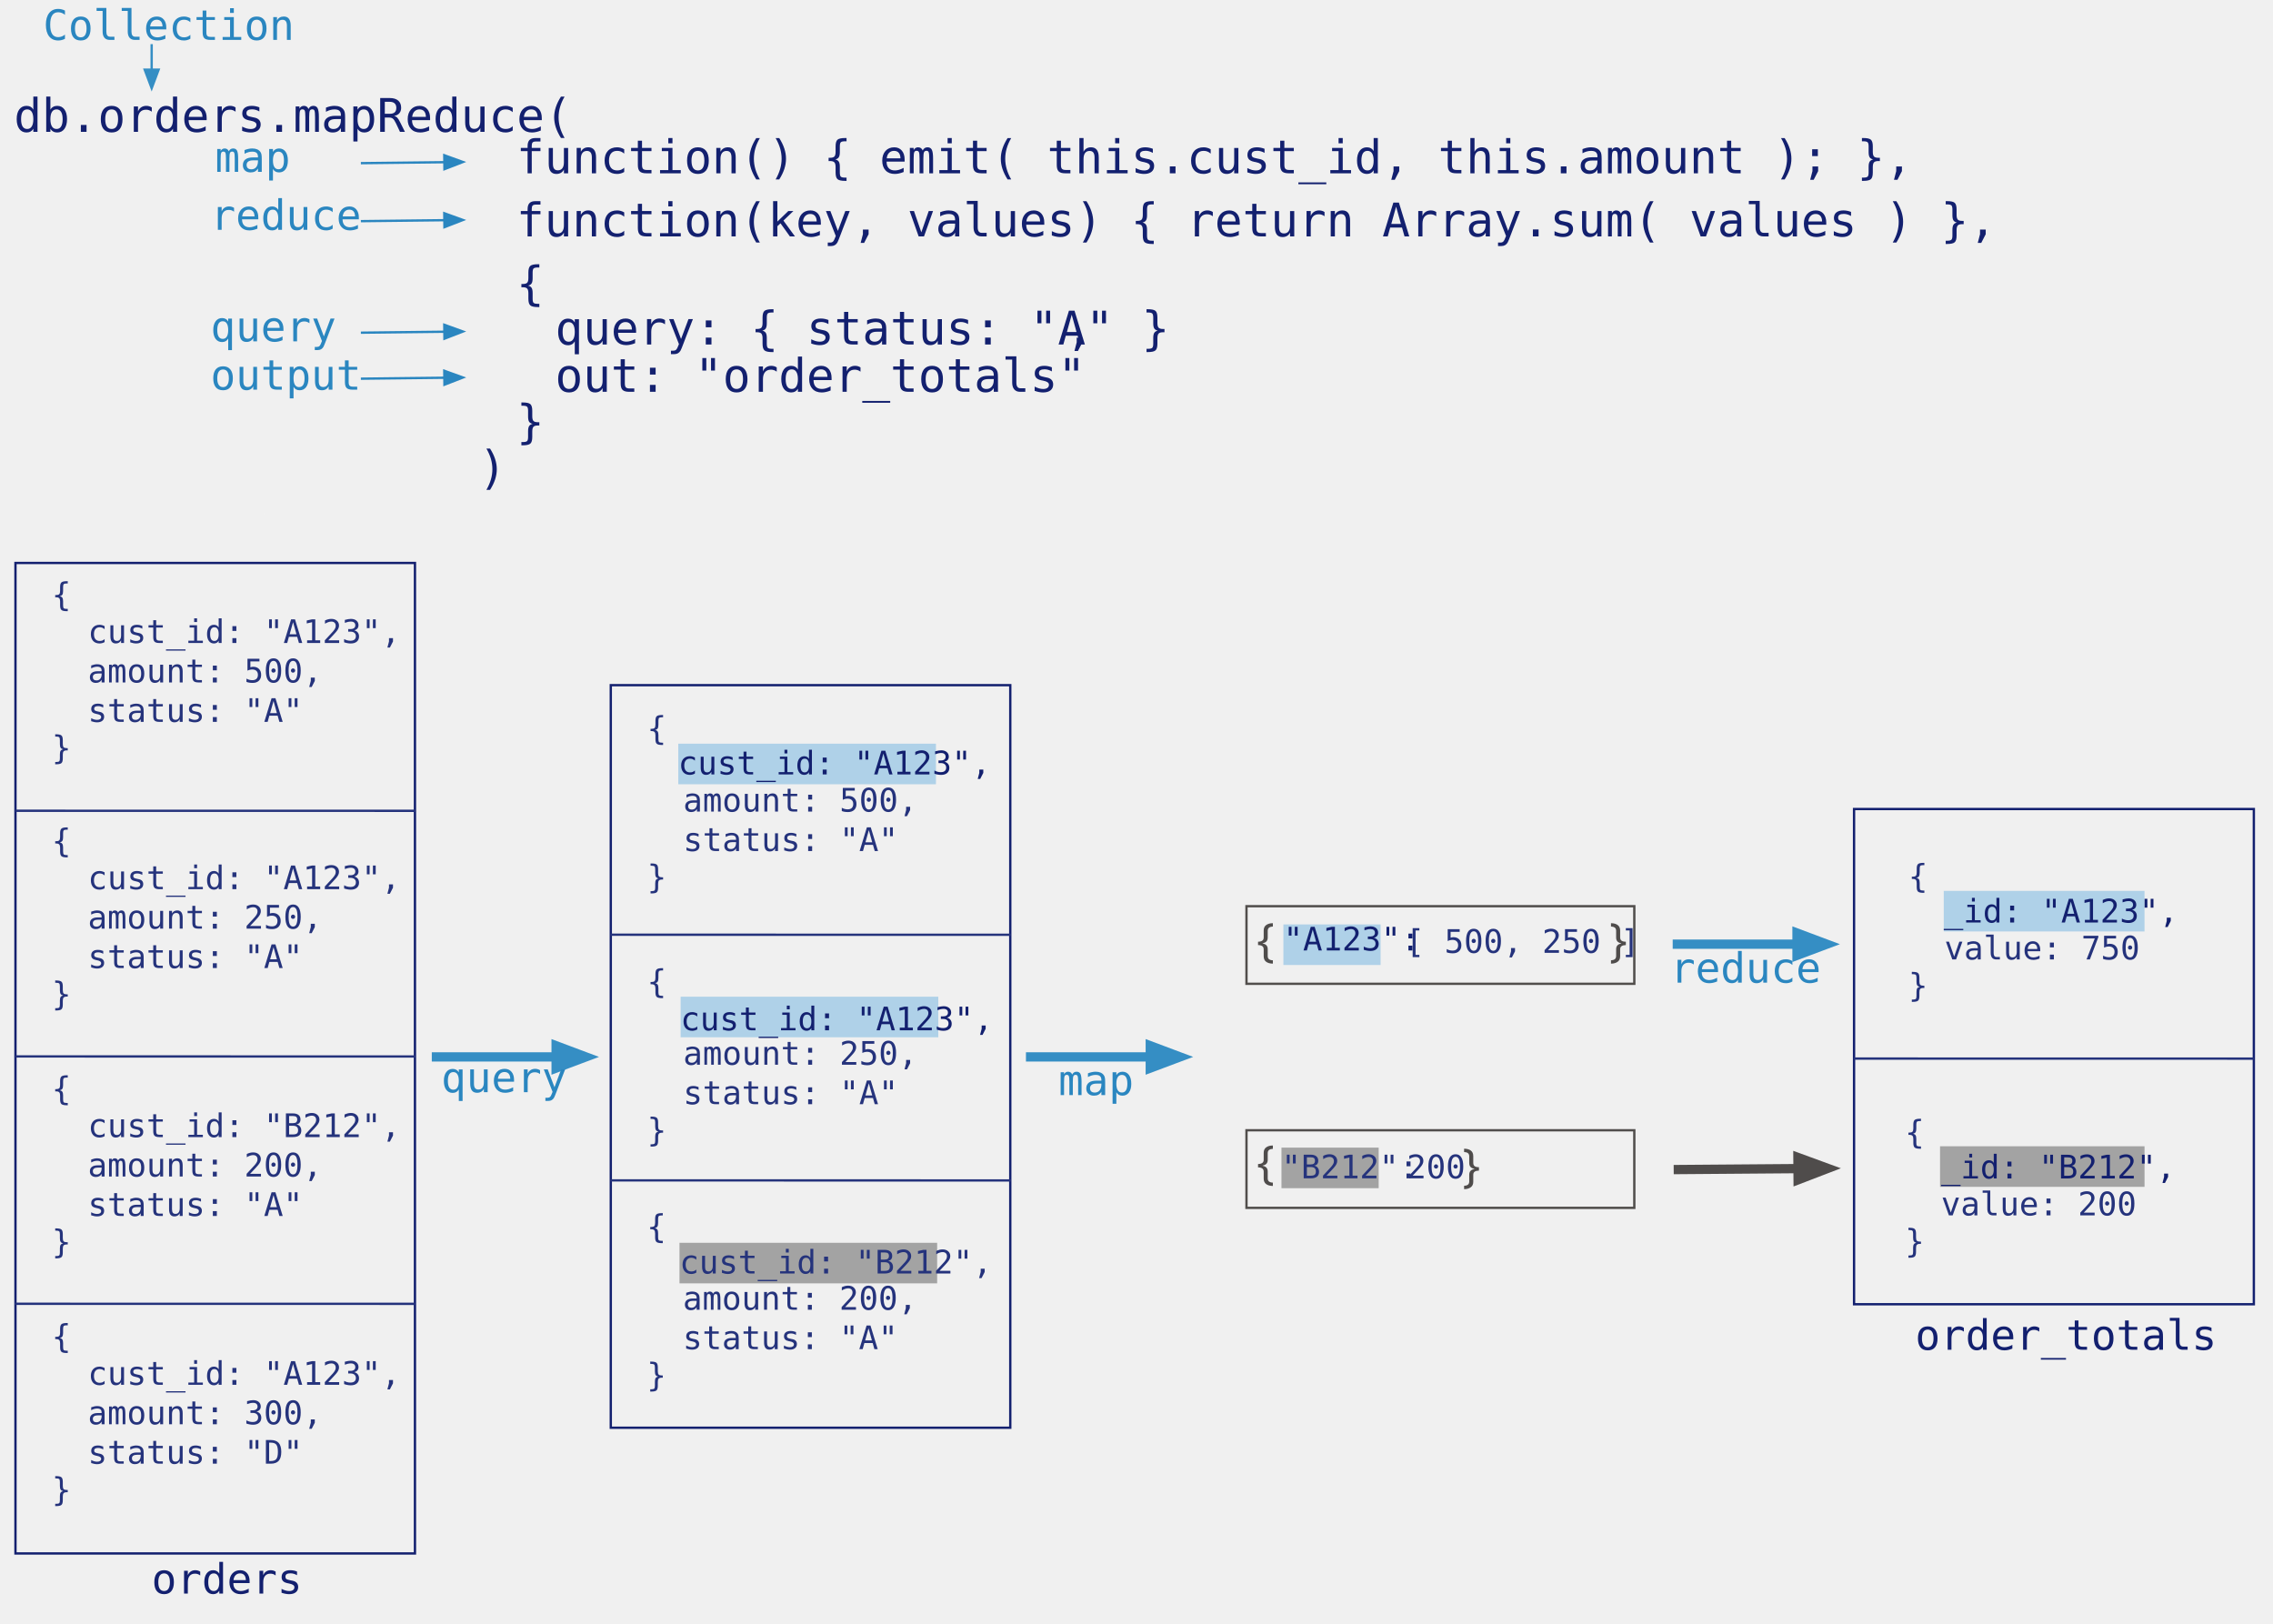
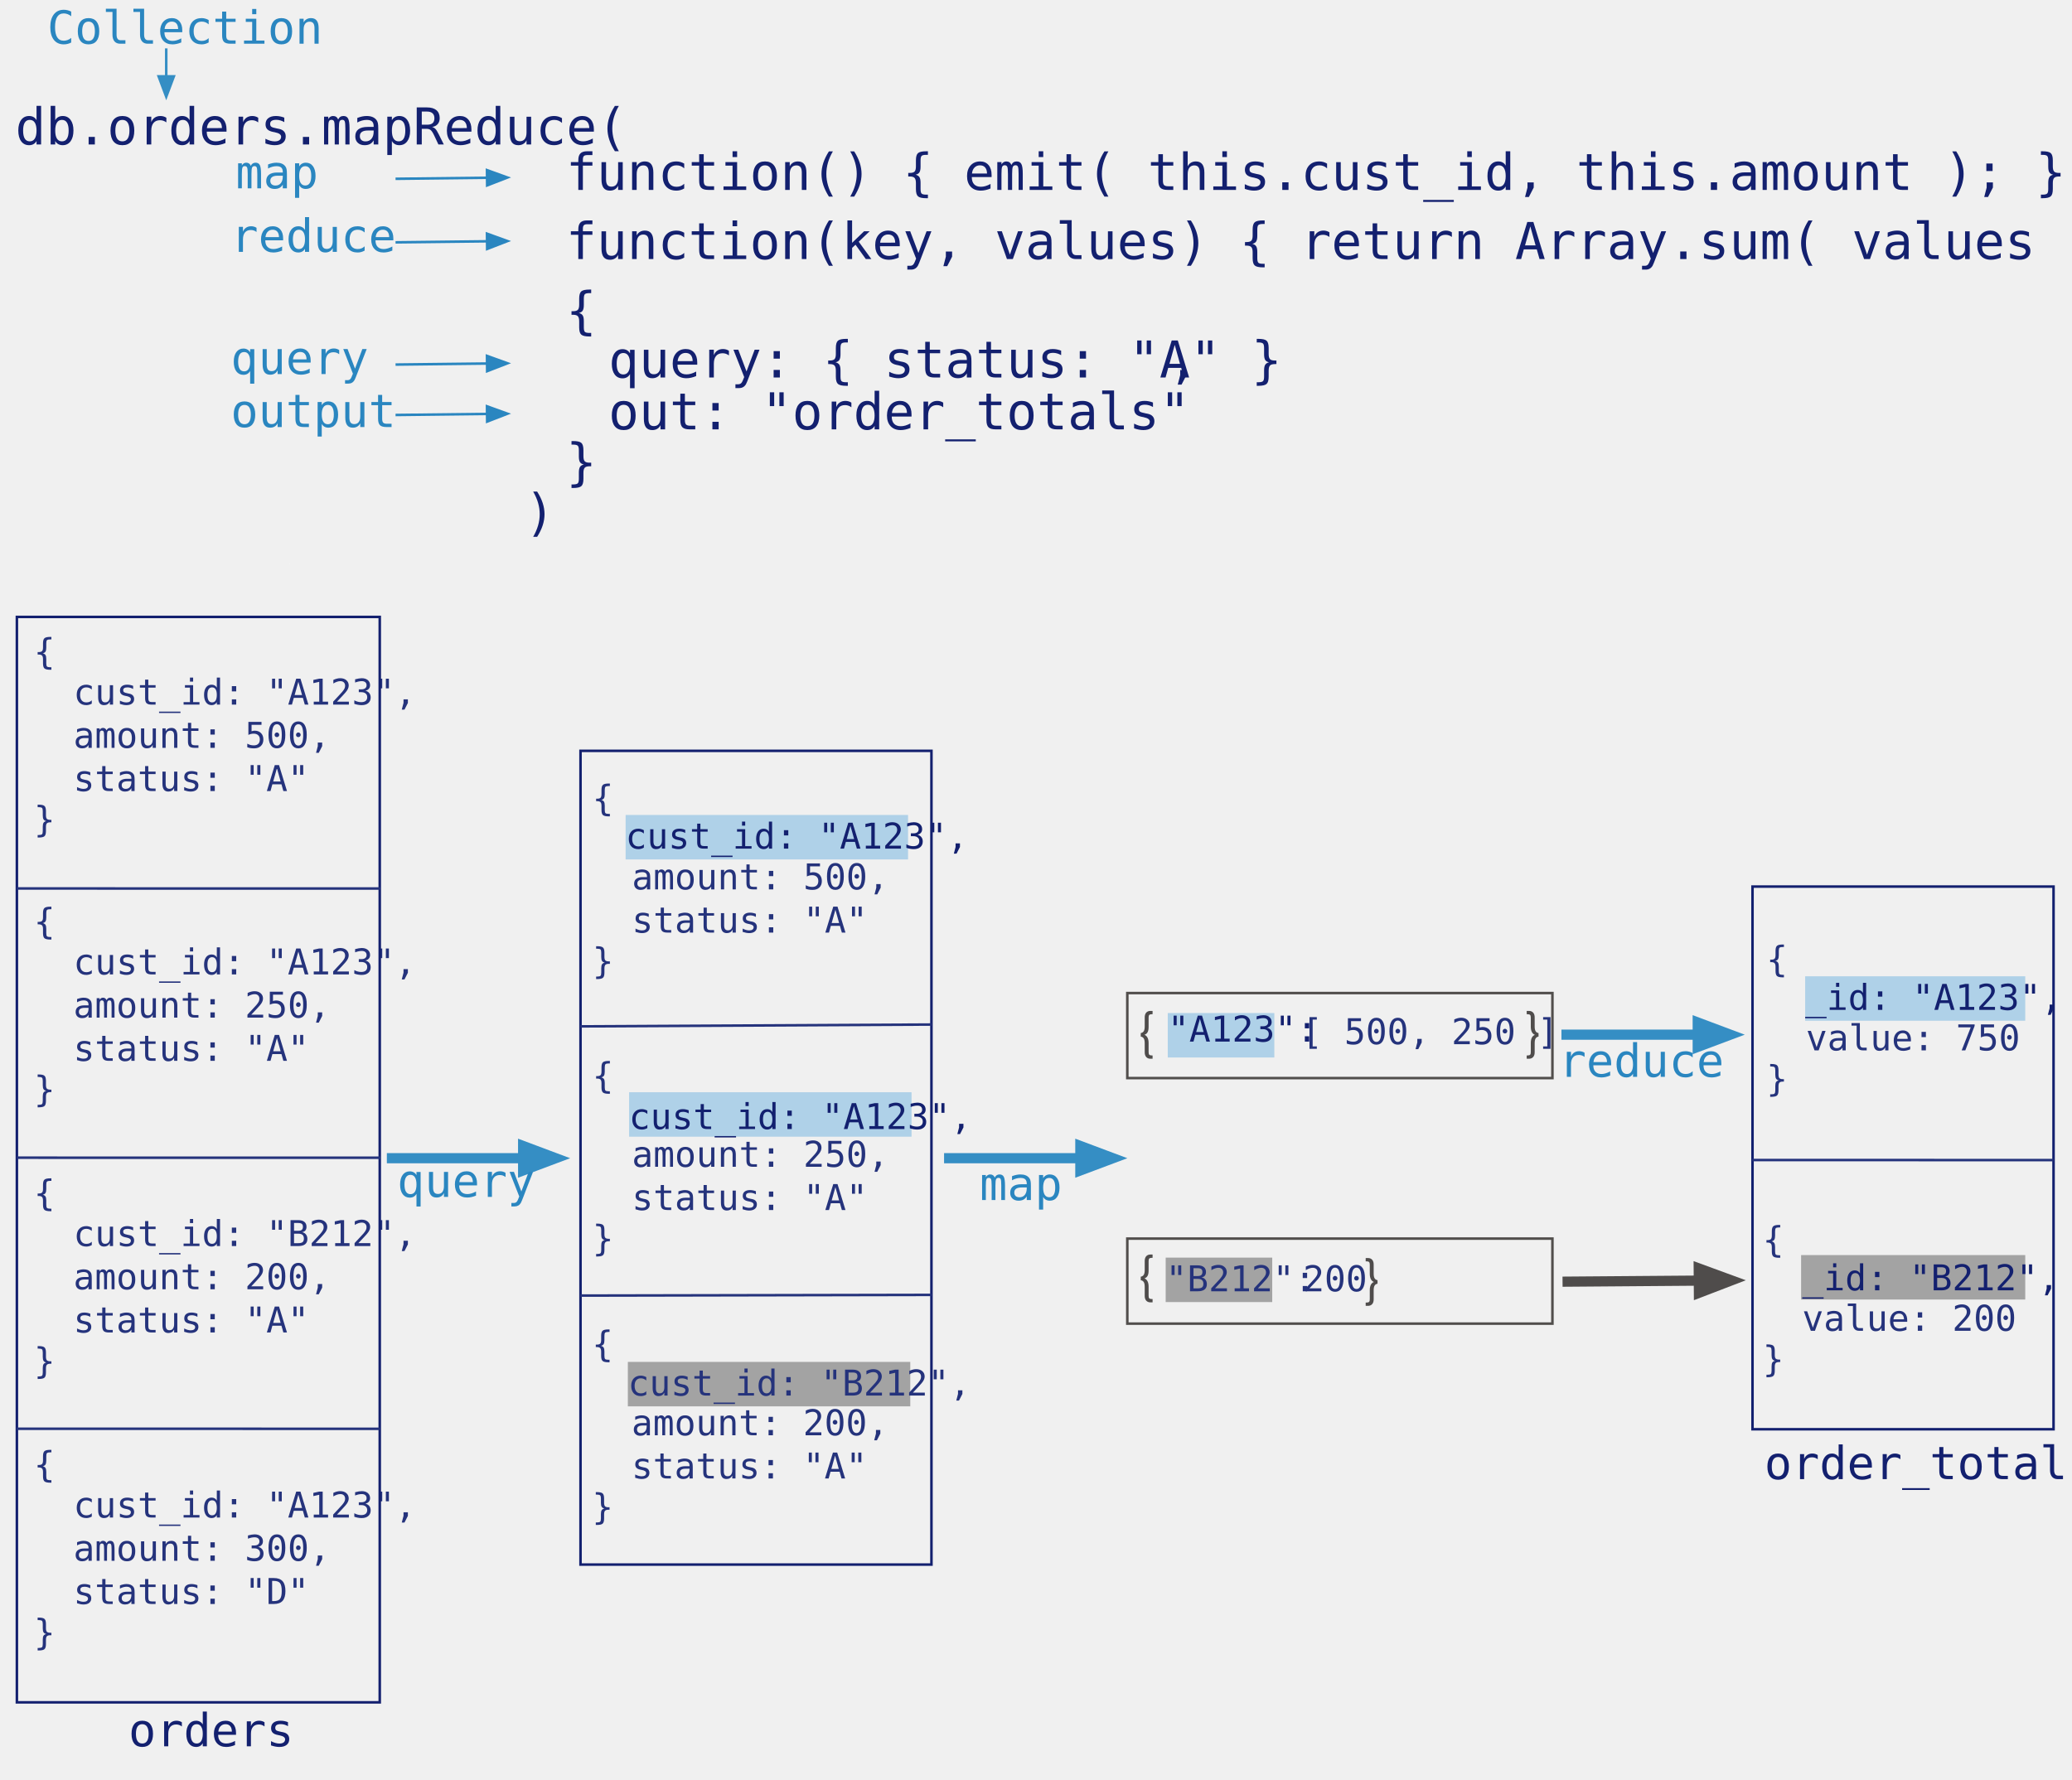
- <svg xmlns="http://www.w3.org/2000/svg" version="1.1" x="0px" y="0px" width="980" height="700" viewBox="0, 0, 980, 700">
-   <g id="Layer 1">
-     <g>
-       <text transform="matrix(1, 0, 0, 1, 118.063, 54.139)">
-         <tspan x="-112.068" y="2.699" font-family="Inconsolata" font-size="20" fill="#13206F"> db.orders.mapReduce( </tspan>
+ <svg xmlns="http://www.w3.org/2000/svg" version="1.1" x="0" y="0" width="815" height="700" viewBox="0, 0, 815, 700">
+   <g id="Layer_1">
+     <g>
+       <text transform="matrix(1, 0, 0, 1, 111.495, 50.838)">
+         <tspan x="-105.5" y="6" font-family="Inconsolata" font-size="20" fill="#13206F"> db.orders.mapReduce( </tspan>
      </text>
      <path d="M113.908,221.544 L113.975,221.544 L113.975,221.943 L113.908,221.943 z" fill="#FFFFFF" />
-       <text transform="matrix(1, 0, 0, 1, 505.36, 139.552)">
-         <tspan x="-282.717" y="-64.84" font-family="Inconsolata" font-size="20" fill="#13206F">function() { emit( this.cust_id, this.amount ); },</tspan>
-         <tspan x="-282.717" y="-37.64" font-family="Inconsolata" font-size="20" fill="#13206F">function(key, values) { return Array.sum( values ) },</tspan>
-         <tspan x="-282.717" y="-10.44" font-family="Inconsolata" font-size="20" fill="#13206F">{ </tspan>
-         <tspan x="-282.717" y="8.96" font-family="GillSans" font-size="20" fill="#13206F">   </tspan>
-         <tspan x="-266.047" y="8.96" font-family="Inconsolata" font-size="20" fill="#13206F">query: { status: "A" }</tspan>
-         <tspan x="-46.047" y="8.96" font-family="Inconsolata" font-size="20" fill="#13206F">,</tspan>
-         <tspan x="-282.717" y="29.36" font-family="GillSans" font-size="20" fill="#13206F">  </tspan>
-         <tspan x="-271.603" y="29.36" font-family="GillSans" font-size="20" fill="#13206F"> </tspan>
-         <tspan x="-266.047" y="29.36" font-family="Inconsolata" font-size="20" fill="#13206F">out: "order_totals"</tspan>
-         <tspan x="-76.047" y="29.36" font-family="Inconsolata" font-size="20" fill="#13206F">  </tspan>
-         <tspan x="-282.717" y="49.16" font-family="Inconsolata" font-size="20" fill="#13206F">}</tspan>
-       </text>
-       <text transform="matrix(1, 0, 0, 1, 215.285, 205.853)">
-         <tspan x="-8.977" y="2.699" font-family="Inconsolata" font-size="20" fill="#13206F">) </tspan>
-       </text>
-     </g>
-     <g>
-       <g>
-         <path d="M6.667,242.697 L178.907,242.697 L178.907,669.697 L6.667,669.697 z" fill-opacity="0" stroke="#13206F" stroke-width="1" />
-         <text transform="matrix(1, 0, 0, 1, 88.792, 289.697)">
-           <tspan x="-66.5" y="-28.5" font-family="Inconsolata" font-size="14" fill="#25337C">{ </tspan>
-           <tspan x="-66.5" y="-12.5" font-family="GillSansMT" font-size="14" fill="#25337C">    </tspan>
-           <tspan x="-50.941" y="-12.5" font-family="Inconsolata" font-size="14" fill="#25337C">cust_id: "A123",</tspan>
-           <tspan x="-66.5" y="4.5" font-family="GillSansMT" font-size="14" fill="#25337C">    </tspan>
-           <tspan x="-50.941" y="4.5" font-family="Inconsolata" font-size="14" fill="#25337C">amount: 500,</tspan>
-           <tspan x="-66.5" y="21.5" font-family="GillSansMT" font-size="14" fill="#25337C">    </tspan>
-           <tspan x="-50.941" y="21.5" font-family="Inconsolata" font-size="14" fill="#25337C">status: "A"</tspan>
-           <tspan x="-66.5" y="37.5" font-family="Inconsolata" font-size="14" fill="#25337C">}</tspan>
-         </text>
-         <path d="M6.667,349.521 L179.167,349.544" fill-opacity="0" stroke="#25337C" stroke-width="1" />
-         <text transform="matrix(1, 0, 0, 1, 88.792, 395.833)">
-           <tspan x="-66.5" y="-28.5" font-family="Inconsolata" font-size="14" fill="#25337C">{ </tspan>
-           <tspan x="-66.5" y="-12.5" font-family="GillSansMT" font-size="14" fill="#25337C">    </tspan>
-           <tspan x="-50.941" y="-12.5" font-family="Inconsolata" font-size="14" fill="#25337C">cust_id: "A123",</tspan>
-           <tspan x="-66.5" y="4.5" font-family="GillSansMT" font-size="14" fill="#25337C">    </tspan>
-           <tspan x="-50.941" y="4.5" font-family="Inconsolata" font-size="14" fill="#25337C">amount: 250,</tspan>
-           <tspan x="-66.5" y="21.5" font-family="GillSansMT" font-size="14" fill="#25337C">    </tspan>
-           <tspan x="-50.941" y="21.5" font-family="Inconsolata" font-size="14" fill="#25337C">status: "A"</tspan>
-           <tspan x="-66.5" y="37.5" font-family="Inconsolata" font-size="14" fill="#25337C">}</tspan>
-         </text>
-         <path d="M6.667,455.431 L179.167,455.454" fill-opacity="0" stroke="#25337C" stroke-width="1" />
-         <text transform="matrix(1, 0, 0, 1, 88.792, 502.697)">
-           <tspan x="-66.5" y="-28.5" font-family="Inconsolata" font-size="14" fill="#25337C">{ </tspan>
-           <tspan x="-66.5" y="-12.5" font-family="GillSansMT" font-size="14" fill="#25337C">    </tspan>
-           <tspan x="-50.941" y="-12.5" font-family="Inconsolata" font-size="14" fill="#25337C">cust_id: "B212",</tspan>
-           <tspan x="-66.5" y="4.5" font-family="GillSansMT" font-size="14" fill="#25337C">    </tspan>
-           <tspan x="-50.941" y="4.5" font-family="Inconsolata" font-size="14" fill="#25337C">amount: 200,</tspan>
-           <tspan x="-66.5" y="21.5" font-family="GillSansMT" font-size="14" fill="#25337C">    </tspan>
-           <tspan x="-50.941" y="21.5" font-family="Inconsolata" font-size="14" fill="#25337C">status: "A"</tspan>
-           <tspan x="-66.5" y="37.5" font-family="Inconsolata" font-size="14" fill="#25337C">}</tspan>
-         </text>
-         <path d="M6.495,562.064 L178.995,562.087" fill-opacity="0" stroke="#25337C" stroke-width="1" />
-         <text transform="matrix(1, 0, 0, 1, 88.792, 609.501)">
-           <tspan x="-66.5" y="-28.5" font-family="Inconsolata" font-size="14" fill="#25337C">{ </tspan>
-           <tspan x="-66.5" y="-12.5" font-family="GillSansMT" font-size="14" fill="#25337C">    </tspan>
-           <tspan x="-50.941" y="-12.5" font-family="Inconsolata" font-size="14" fill="#25337C">cust_id: "A123",</tspan>
-           <tspan x="-66.5" y="4.5" font-family="GillSansMT" font-size="14" fill="#25337C">    </tspan>
-           <tspan x="-50.941" y="4.5" font-family="Inconsolata" font-size="14" fill="#25337C">amount: 300,</tspan>
-           <tspan x="-66.5" y="21.5" font-family="GillSansMT" font-size="14" fill="#25337C">    </tspan>
-           <tspan x="-50.941" y="21.5" font-family="Inconsolata" font-size="14" fill="#25337C">status: "D"</tspan>
-           <tspan x="-66.5" y="37.5" font-family="Inconsolata" font-size="14" fill="#25337C">}</tspan>
-         </text>
-       </g>
-       <text transform="matrix(1, 0, 0, 1, 92.331, 681.5)">
-         <tspan x="-27" y="5.5" font-family="Inconsolata" font-size="18" fill="#13206F">orders</tspan>
+       <g>
+         <text transform="matrix(1, 0, 0, 1, 473.143, 68.712)">
+           <tspan x="-250.5" y="6" font-family="Inconsolata" font-size="20" fill="#13206F">function() { emit( this.cust_id, this.amount ); },</tspan>
+         </text>
+         <text transform="matrix(1, 0, 0, 1, 488.143, 95.912)">
+           <tspan x="-265.5" y="6" font-family="Inconsolata" font-size="20" fill="#13206F">function(key, values) { return Array.sum( values ) },</tspan>
+         </text>
+         <text transform="matrix(1, 0, 0, 1, 228.143, 123.112)">
+           <tspan x="-5.5" y="6" font-family="Inconsolata" font-size="20" fill="#13206F">{ </tspan>
+         </text>
+         <text transform="matrix(1, 0, 0, 1, 349.813, 142.512)">
+           <tspan x="-110.5" y="6" font-family="Inconsolata" font-size="20" fill="#13206F">query: { status: "A" }</tspan>
+         </text>
+         <text transform="matrix(1, 0, 0, 1, 464.813, 142.512)">
+           <tspan x="-5.5" y="6" font-family="Inconsolata" font-size="20" fill="#13206F">,</tspan>
+         </text>
+         <text transform="matrix(1, 0, 0, 1, 334.813, 162.912)">
+           <tspan x="-95.5" y="6" font-family="Inconsolata" font-size="20" fill="#13206F">out: "order_totals"</tspan>
+         </text>
+         <text transform="matrix(1, 0, 0, 1, 228.143, 182.712)">
+           <tspan x="-5.5" y="6" font-family="Inconsolata" font-size="20" fill="#13206F">}</tspan>
+         </text>
+       </g>
+       <text transform="matrix(1, 0, 0, 1, 211.808, 202.552)">
+         <tspan x="-5.5" y="6" font-family="Inconsolata" font-size="20" fill="#13206F">) </tspan>
+       </text>
+     </g>
+     <g>
+       <g>
+         <text transform="matrix(1, 0, 0, 1, 17.292, 256.697)">
+           <tspan x="-4" y="4.5" font-family="Inconsolata" font-size="14" fill="#25337C">{ </tspan>
+         </text>
+         <text transform="matrix(1, 0, 0, 1, 85.351, 272.697)">
+           <tspan x="-56.5" y="4.5" font-family="Inconsolata" font-size="14" fill="#25337C">cust_id: "A123",</tspan>
+         </text>
+         <text transform="matrix(1, 0, 0, 1, 71.351, 289.697)">
+           <tspan x="-42.5" y="4.5" font-family="Inconsolata" font-size="14" fill="#25337C">amount: 500,</tspan>
+         </text>
+         <text transform="matrix(1, 0, 0, 1, 67.851, 306.697)">
+           <tspan x="-39" y="4.5" font-family="Inconsolata" font-size="14" fill="#25337C">status: "A"</tspan>
+         </text>
+         <text transform="matrix(1, 0, 0, 1, 17.292, 322.697)">
+           <tspan x="-4" y="4.5" font-family="Inconsolata" font-size="14" fill="#25337C">}</tspan>
+         </text>
+       </g>
+       <g>
+         <text transform="matrix(1, 0, 0, 1, 17.292, 362.833)">
+           <tspan x="-4" y="4.5" font-family="Inconsolata" font-size="14" fill="#25337C">{ </tspan>
+         </text>
+         <text transform="matrix(1, 0, 0, 1, 85.351, 378.833)">
+           <tspan x="-56.5" y="4.5" font-family="Inconsolata" font-size="14" fill="#25337C">cust_id: "A123",</tspan>
+         </text>
+         <text transform="matrix(1, 0, 0, 1, 71.351, 395.833)">
+           <tspan x="-42.5" y="4.5" font-family="Inconsolata" font-size="14" fill="#25337C">amount: 250,</tspan>
+         </text>
+         <text transform="matrix(1, 0, 0, 1, 67.851, 412.833)">
+           <tspan x="-39" y="4.5" font-family="Inconsolata" font-size="14" fill="#25337C">status: "A"</tspan>
+         </text>
+         <text transform="matrix(1, 0, 0, 1, 17.292, 428.833)">
+           <tspan x="-4" y="4.5" font-family="Inconsolata" font-size="14" fill="#25337C">}</tspan>
+         </text>
+       </g>
+       <g>
+         <text transform="matrix(1, 0, 0, 1, 17.292, 469.697)">
+           <tspan x="-4" y="4.5" font-family="Inconsolata" font-size="14" fill="#25337C">{ </tspan>
+         </text>
+         <text transform="matrix(1, 0, 0, 1, 85.351, 485.697)">
+           <tspan x="-56.5" y="4.5" font-family="Inconsolata" font-size="14" fill="#25337C">cust_id: "B212",</tspan>
+         </text>
+         <text transform="matrix(1, 0, 0, 1, 71.351, 502.697)">
+           <tspan x="-42.5" y="4.5" font-family="Inconsolata" font-size="14" fill="#25337C">amount: 200,</tspan>
+         </text>
+         <text transform="matrix(1, 0, 0, 1, 67.851, 519.697)">
+           <tspan x="-39" y="4.5" font-family="Inconsolata" font-size="14" fill="#25337C">status: "A"</tspan>
+         </text>
+         <text transform="matrix(1, 0, 0, 1, 17.292, 535.697)">
+           <tspan x="-4" y="4.5" font-family="Inconsolata" font-size="14" fill="#25337C">}</tspan>
+         </text>
+       </g>
+       <g>
+         <text transform="matrix(1, 0, 0, 1, 17.292, 576.501)">
+           <tspan x="-4" y="4.5" font-family="Inconsolata" font-size="14" fill="#25337C">{ </tspan>
+         </text>
+         <text transform="matrix(1, 0, 0, 1, 85.351, 592.501)">
+           <tspan x="-56.5" y="4.5" font-family="Inconsolata" font-size="14" fill="#25337C">cust_id: "A123",</tspan>
+         </text>
+         <text transform="matrix(1, 0, 0, 1, 71.351, 609.501)">
+           <tspan x="-42.5" y="4.5" font-family="Inconsolata" font-size="14" fill="#25337C">amount: 300,</tspan>
+         </text>
+         <text transform="matrix(1, 0, 0, 1, 67.851, 626.501)">
+           <tspan x="-39" y="4.5" font-family="Inconsolata" font-size="14" fill="#25337C">status: "D"</tspan>
+         </text>
+         <text transform="matrix(1, 0, 0, 1, 17.292, 642.501)">
+           <tspan x="-4" y="4.5" font-family="Inconsolata" font-size="14" fill="#25337C">}</tspan>
+         </text>
+       </g>
+     </g>
+     <g>
+       <g>
+         <path d="M6.638,242.697 L149.371,242.697 L149.371,669.697 L6.638,669.697 z" fill-opacity="0" stroke="#13206F" stroke-width="1" />
+         <path d="M6.638,349.521 L149.586,349.544" fill-opacity="0" stroke="#25337C" stroke-width="1" />
+         <path d="M6.638,455.431 L149.586,455.454" fill-opacity="0" stroke="#25337C" stroke-width="1" />
+         <path d="M6.495,562.064 L149.443,562.087" fill-opacity="0" stroke="#25337C" stroke-width="1" />
+       </g>
+       <text transform="matrix(1, 0, 0, 1, 78.041, 681.5)">
+         <tspan x="-27.5" y="5.5" font-family="Inconsolata" font-size="18" fill="#13206F">orders</tspan>
      </text>
    </g>
    <g>
      <path d="M155.586,70.34 L191.587,69.927" fill-opacity="0" stroke="#2A86C0" stroke-width="1" />
-       <path d="M191.621,72.927 L199.586,69.836 L191.552,66.928 z" fill="#2A86C0" fill-opacity="1" stroke="#2A86C0" stroke-width="1" stroke-opacity="1" />
-     </g>
-     <text transform="matrix(1, 0, 0, 1, 126.201, 69.582)">
-       <tspan x="-33.492" y="4.5" font-family="Inconsolata" font-size="18" fill="#2A86C0">map</tspan>
+       <g>
+         <path d="M191.621,72.927 L199.586,69.836 L191.552,66.928 z" fill="#2A86C0" />
+         <path d="M191.621,72.927 L199.586,69.836 L191.552,66.928 z" fill-opacity="0" stroke="#2A86C0" stroke-width="1" />
+       </g>
+     </g>
+     <text transform="matrix(1, 0, 0, 1, 106.709, 68.582)">
+       <tspan x="-14" y="5.5" font-family="Inconsolata" font-size="18" fill="#2A86C0">map</tspan>
    </text>
    <g>
      <g>
        <path d="M155.586,95.34 L191.587,94.927" fill-opacity="0" stroke="#2A86C0" stroke-width="1" />
-         <path d="M191.621,97.927 L199.586,94.836 L191.552,91.928 z" fill="#2A86C0" fill-opacity="1" stroke="#2A86C0" stroke-width="1" stroke-opacity="1" />
-       </g>
-       <text transform="matrix(1, 0, 0, 1, 125.201, 94.582)">
-         <tspan x="-34.451" y="4.5" font-family="Inconsolata" font-size="18" fill="#2A86C0">reduce</tspan>
+         <g>
+           <path d="M191.621,97.927 L199.586,94.836 L191.552,91.928 z" fill="#2A86C0" />
+           <path d="M191.621,97.927 L199.586,94.836 L191.552,91.928 z" fill-opacity="0" stroke="#2A86C0" stroke-width="1" />
+         </g>
+       </g>
+       <text transform="matrix(1, 0, 0, 1, 118.25, 93.582)">
+         <tspan x="-27.5" y="5.5" font-family="Inconsolata" font-size="18" fill="#2A86C0">reduce</tspan>
      </text>
    </g>
    <g>
      <g>
        <path d="M155.586,163.254 L191.587,162.841" fill-opacity="0" stroke="#2A86C0" stroke-width="1" />
-         <path d="M191.621,165.841 L199.586,162.75 L191.552,159.842 z" fill="#2A86C0" fill-opacity="1" stroke="#2A86C0" stroke-width="1" stroke-opacity="1" />
-       </g>
-       <text transform="matrix(1, 0, 0, 1, 121.96, 164.58)">
-         <tspan x="-31.21" y="3.416" font-family="Inconsolata" font-size="18" fill="#2A86C0">output</tspan>
+         <g>
+           <path d="M191.621,165.841 L199.586,162.75 L191.552,159.842 z" fill="#2A86C0" />
+           <path d="M191.621,165.841 L199.586,162.75 L191.552,159.842 z" fill-opacity="0" stroke="#2A86C0" stroke-width="1" />
+         </g>
+       </g>
+       <text transform="matrix(1, 0, 0, 1, 118.25, 162.496)">
+         <tspan x="-27.5" y="5.5" font-family="Inconsolata" font-size="18" fill="#2A86C0">output</tspan>
      </text>
    </g>
    <g>
      <g>
        <path d="M155.586,143.422 L191.587,143.009" fill-opacity="0" stroke="#2A86C0" stroke-width="1" />
-         <path d="M191.621,146.009 L199.586,142.918 L191.552,140.01 z" fill="#2A86C0" fill-opacity="1" stroke="#2A86C0" stroke-width="1" stroke-opacity="1" />
-       </g>
-       <text transform="matrix(1, 0, 0, 1, 117.418, 142.664)">
-         <tspan x="-26.668" y="4.5" font-family="Inconsolata" font-size="18" fill="#2A86C0">query</tspan>
-       </text>
-     </g>
-     <text transform="matrix(1, 0, 0, 1, 64.889, 11.865)">
-       <tspan x="-46.323" y="5.337" font-family="Inconsolata" font-size="18" fill="#2A86C0">Collection</tspan>
+         <g>
+           <path d="M191.621,146.009 L199.586,142.918 L191.552,140.01 z" fill="#2A86C0" />
+           <path d="M191.621,146.009 L199.586,142.918 L191.552,140.01 z" fill-opacity="0" stroke="#2A86C0" stroke-width="1" />
+         </g>
+       </g>
+       <text transform="matrix(1, 0, 0, 1, 113.75, 141.664)">
+         <tspan x="-23" y="5.5" font-family="Inconsolata" font-size="18" fill="#2A86C0">query</tspan>
+       </text>
+     </g>
+     <text transform="matrix(1, 0, 0, 1, 64.066, 11.702)">
+       <tspan x="-45.5" y="5.5" font-family="Inconsolata" font-size="18" fill="#2A86C0">Collection</tspan>
    </text>
    <g>
      <path d="M65.389,19.028 L65.389,30.028" fill-opacity="0" stroke="#358EC4" stroke-width="1" />
-       <path d="M62.389,30.028 L65.389,38.028 L68.389,30.028 z" fill="#358EC4" fill-opacity="1" stroke="#358EC4" stroke-width="1" stroke-opacity="1" />
-     </g>
-     <g>
-       <path d="M292.437,320.605 L403.527,320.605 L403.527,338.094 L292.437,338.094 z" fill="#AFD1E8" />
-       <text transform="matrix(1, 0, 0, 1, 350.918, 329.972)">
-         <tspan x="-58.559" y="3.878" font-family="Inconsolata" font-size="14" fill="#13206F">cust_id: "A123",</tspan>
-       </text>
-     </g>
-     <g>
-       <path d="M293.454,429.684 L404.544,429.684 L404.544,447.172 L293.454,447.172 z" fill="#AFD1E8" />
-       <text transform="matrix(1, 0, 0, 1, 350.231, 439.851)">
-         <tspan x="-56.855" y="4.321" font-family="Inconsolata" font-size="14" fill="#13206F">cust_id: "A123",</tspan>
-       </text>
-     </g>
-     <path d="M263.34,295.379 L435.58,295.379 L435.58,615.5 L263.34,615.5 z" fill-opacity="0" stroke="#13206F" stroke-width="1" />
-     <text transform="matrix(1, 0, 0, 1, 336.672, 455.515)">
-       <tspan x="-57.707" y="-27.5" font-family="Inconsolata" font-size="14" fill="#25337C">{ </tspan>
-       <tspan x="-57.707" y="-12.5" font-family="Inconsolata" font-size="14" fill="#25337C">  </tspan>
-       <tspan x="-57.707" y="3.5" font-family="GillSansMT" font-size="14" fill="#25337C">    </tspan>
-       <tspan x="-42.148" y="3.5" font-family="Inconsolata" font-size="14" fill="#25337C">amount: 250,</tspan>
-       <tspan x="-57.707" y="20.5" font-family="GillSansMT" font-size="14" fill="#25337C">    </tspan>
-       <tspan x="-42.148" y="20.5" font-family="Inconsolata" font-size="14" fill="#25337C">status: "A"</tspan>
-       <tspan x="-57.707" y="36.5" font-family="Inconsolata" font-size="14" fill="#25337C">}</tspan>
-     </text>
-     <text transform="matrix(1, 0, 0, 1, 334.337, 346.379)">
-       <tspan x="-55.372" y="-27.5" font-family="Inconsolata" font-size="14" fill="#25337C">{ </tspan>
-       <tspan x="-55.372" y="-12.5" font-family="Inconsolata" font-size="14" fill="#25337C">  </tspan>
-       <tspan x="-55.372" y="3.5" font-family="GillSansMT" font-size="14" fill="#25337C">    </tspan>
-       <tspan x="-39.814" y="3.5" font-family="Inconsolata" font-size="14" fill="#25337C">amount: 500,</tspan>
-       <tspan x="-55.372" y="20.5" font-family="GillSansMT" font-size="14" fill="#25337C">    </tspan>
-       <tspan x="-39.814" y="20.5" font-family="Inconsolata" font-size="14" fill="#25337C">status: "A"</tspan>
-       <tspan x="-55.372" y="36.5" font-family="Inconsolata" font-size="14" fill="#25337C">}</tspan>
-     </text>
-     <path d="M263.21,402.957 L435.71,402.98" fill-opacity="0" stroke="#25337C" stroke-width="1" />
-     <path d="M263.21,508.867 L435.71,508.891" fill-opacity="0" stroke="#25337C" stroke-width="1" />
-     <text transform="matrix(1, 0, 0, 1, 336.607, 561.133)">
-       <tspan x="-57.772" y="-27.5" font-family="Inconsolata" font-size="14" fill="#25337C">{ </tspan>
-       <tspan x="-57.772" y="-12.5" font-family="Inconsolata" font-size="14" fill="#25337C">  </tspan>
-       <tspan x="-57.772" y="3.5" font-family="GillSansMT" font-size="14" fill="#25337C">    </tspan>
-       <tspan x="-42.213" y="3.5" font-family="Inconsolata" font-size="14" fill="#25337C">amount: 200,</tspan>
-       <tspan x="-57.772" y="20.5" font-family="GillSansMT" font-size="14" fill="#25337C">    </tspan>
-       <tspan x="-42.213" y="20.5" font-family="Inconsolata" font-size="14" fill="#25337C">status: "A"</tspan>
-       <tspan x="-57.772" y="36.5" font-family="Inconsolata" font-size="14" fill="#25337C">}</tspan>
-     </text>
-     <path d="M292.96,535.771 L404.049,535.771 L404.049,553.259 L292.96,553.259 z" fill="#A3A3A3" />
-     <text transform="matrix(1, 0, 0, 1, 348.96, 544.515)">
-       <tspan x="-56" y="4.5" font-family="Inconsolata" font-size="14" fill="#25337C">cust_id: "B212",</tspan>
-     </text>
-     <g>
-       <g>
-         <path d="M186.167,455.635 L239.767,455.635" fill-opacity="0" stroke="#358EC4" stroke-width="4" />
-         <path d="M239.767,460.435 L252.567,455.635 L239.767,450.835 z" fill="#358EC4" fill-opacity="1" stroke="#358EC4" stroke-width="4" stroke-opacity="1" />
-       </g>
-       <text transform="matrix(1, 0, 0, 1, 217.176, 465.354)">
-         <tspan x="-27" y="5.5" font-family="Inconsolata" font-size="18" fill="#2A86C0">query</tspan>
-       </text>
-     </g>
-     <text transform="matrix(1, 0, 0, 1, 881.328, 576.748)">
-       <tspan x="-55.607" y="5.146" font-family="Inconsolata" font-size="18" fill="#13206F">order_totals</tspan>
-     </text>
-     <g>
-       <path d="M442.34,455.635 L495.94,455.635" fill-opacity="0" stroke="#358EC4" stroke-width="4" />
-       <path d="M495.94,460.435 L508.74,455.635 L495.94,450.835 z" fill="#358EC4" fill-opacity="1" stroke="#358EC4" stroke-width="4" stroke-opacity="1" />
-     </g>
-     <text transform="matrix(1, 0, 0, 1, 470.569, 466.598)">
-       <tspan x="-14.228" y="5.5" font-family="Inconsolata" font-size="18" fill="#2A86C0">map</tspan>
-     </text>
-     <g>
-       <path d="M721.181,407.039 L774.781,407.039" fill-opacity="0" stroke="#358EC4" stroke-width="4" />
-       <path d="M774.781,411.839 L787.581,407.039 L774.781,402.239 z" fill="#358EC4" fill-opacity="1" stroke="#358EC4" stroke-width="4" stroke-opacity="1" />
-     </g>
-     <text transform="matrix(1, 0, 0, 1, 748.093, 418.118)">
-       <tspan x="-27.98" y="5.5" font-family="Inconsolata" font-size="18" fill="#2A86C0">reduce</tspan>
-     </text>
-     <g>
-       <g>
-         <text transform="matrix(1, 0, 0, 1, 649.292, 407.271)">
-           <tspan x="-43.393" y="3.5" font-family="Inconsolata" font-size="14" fill="#25337C">[ 500, 250 ]</tspan>
-         </text>
-         <path d="M553.33,398.527 L595.239,398.527 L595.239,416.015 L553.33,416.015 z" fill="#AFD1E8" />
-       </g>
-       <text transform="matrix(1, 0, 0, 1, 581.415, 407.271)">
-         <tspan x="-28.085" y="2.485" font-family="Inconsolata" font-size="14" fill="#13206F">"A123":</tspan>
-       </text>
-       <text transform="matrix(1, 0, 0, 1, 545.17, 406.271)">
-         <tspan x="-3.33" y="6" font-family="GillSans" font-size="20" fill="#4F4C4B">{</tspan>
-       </text>
-       <text transform="matrix(1, 0, 0, 1, 697.262, 406.271)">
-         <tspan x="-3.33" y="6" font-family="GillSans" font-size="20" fill="#4F4C4B">}</tspan>
-       </text>
-     </g>
-     <path d="M552.508,494.742 L594.416,494.742 L594.416,512.23 L552.508,512.23 z" fill="#A3A3A3" />
-     <text transform="matrix(1, 0, 0, 1, 579.508, 504.108)">
-       <tspan x="-27" y="3.878" font-family="Inconsolata" font-size="14" fill="#25337C">"B212":</tspan>
-     </text>
-     <text transform="matrix(1, 0, 0, 1, 617.008, 503.486)">
-       <tspan x="-10.5" y="4.5" font-family="Inconsolata" font-size="14" fill="#25337C">200</tspan>
-     </text>
-     <path d="M537.417,487.261 L704.63,487.261 L704.63,520.712 L537.417,520.712 z" fill-opacity="0" stroke="#514E4C" stroke-width="1" />
-     <text transform="matrix(1, 0, 0, 1, 545.17, 502.108)">
-       <tspan x="-3.33" y="6" font-family="GillSans" font-size="20" fill="#4F4C4B">{</tspan>
-     </text>
-     <text transform="matrix(1, 0, 0, 1, 633.93, 503.486)">
-       <tspan x="-3.33" y="6" font-family="GillSans" font-size="20" fill="#4F4C4B">}</tspan>
-     </text>
-     <path d="M838.045,384.069 L924.61,384.069 L924.61,401.557 L838.045,401.557 z" fill="#AFD1E8" />
-     <text transform="matrix(1, 0, 0, 1, 883.932, 393.813)">
-       <tspan x="-45.887" y="3.878" font-family="Inconsolata" font-size="14" fill="#13206F">_id: "A123",</tspan>
-     </text>
-     <text transform="matrix(1, 0, 0, 1, 868.592, 401.619)">
-       <tspan x="-45.827" y="-19" font-family="Inconsolata" font-size="14" fill="#25337C">{ </tspan>
-       <tspan x="-45.827" y="-4" font-family="Inconsolata" font-size="14" fill="#25337C">  </tspan>
-       <tspan x="-45.827" y="12" font-family="GillSansMT" font-size="14" fill="#25337C">    </tspan>
-       <tspan x="-30.269" y="12" font-family="Inconsolata" font-size="14" fill="#25337C">value: 750</tspan>
-       <tspan x="-45.827" y="28" font-family="Inconsolata" font-size="14" fill="#25337C">}</tspan>
-     </text>
-     <path d="M836.447,494.16 L924.61,494.16 L924.61,511.649 L836.447,511.649 z" fill="#A3A3A3" />
-     <text transform="matrix(1, 0, 0, 1, 879.953, 503.705)">
-       <tspan x="-43.068" y="4.321" font-family="Inconsolata" font-size="14" fill="#13206F">_id: "B212",</tspan>
-     </text>
-     <text transform="matrix(1, 0, 0, 1, 872.957, 511.94)">
-       <tspan x="-51.653" y="-19" font-family="Inconsolata" font-size="14" fill="#25337C">{ </tspan>
-       <tspan x="-51.653" y="-4" font-family="Inconsolata" font-size="14" fill="#25337C">  </tspan>
-       <tspan x="-51.653" y="12" font-family="GillSansMT" font-size="14" fill="#25337C">    </tspan>
-       <tspan x="-36.095" y="12" font-family="Inconsolata" font-size="14" fill="#25337C">value: 200</tspan>
-       <tspan x="-51.653" y="28" font-family="Inconsolata" font-size="14" fill="#25337C">}</tspan>
-     </text>
-     <path d="M799.372,348.776 L971.742,348.776 L971.742,562.264 L799.372,562.264 z" fill-opacity="0" stroke="#13206F" stroke-width="1" />
-     <path d="M799.242,456.354 L971.742,456.377" fill-opacity="0" stroke="#25337C" stroke-width="1" />
-     <path d="M537.417,390.667 L704.63,390.667 L704.63,424.118 L537.417,424.118 z" fill-opacity="0" stroke="#514E4C" stroke-width="1" />
-     <g>
-       <path d="M721.612,504.21 L775.213,503.794" fill-opacity="0" stroke="#4F4C4B" stroke-width="4" />
-       <path d="M775.25,508.594 L788.012,503.695 L775.175,498.994 z" fill="#4F4C4B" fill-opacity="1" stroke="#4F4C4B" stroke-width="4" stroke-opacity="1" />
+       <g>
+         <path d="M62.389,30.028 L65.389,38.028 L68.389,30.028 z" fill="#358EC4" />
+         <path d="M62.389,30.028 L65.389,38.028 L68.389,30.028 z" fill-opacity="0" stroke="#358EC4" stroke-width="1" />
+       </g>
+     </g>
+     <g>
+       <path d="M228.338,295.379 L366.378,295.379 L366.378,615.5 L228.338,615.5 z" fill-opacity="0" stroke="#13206F" stroke-width="1" />
+       <path d="M228.275,403.769 L366.441,403.051" fill-opacity="0" stroke="#25337C" stroke-width="1" />
+       <path d="M228.275,509.679 L366.441,509.406" fill-opacity="0" stroke="#25337C" stroke-width="1" />
+     </g>
+     <g>
+       <path d="M246.96,535.771 L358.049,535.771 L358.049,553.259 L246.96,553.259 z" fill="#A3A3A3" />
+       <g>
+         <g>
+           <g>
+             <path d="M247.454,429.684 L358.544,429.684 L358.544,447.172 L247.454,447.172 z" fill="#AFD1E8" />
+             <text transform="matrix(1, 0, 0, 1, 303.876, 439.672)">
+               <tspan x="-56.5" y="4.5" font-family="Inconsolata" font-size="14" fill="#13206F">cust_id: "A123",</tspan>
+             </text>
+           </g>
+           <g>
+             <text transform="matrix(1, 0, 0, 1, 236.965, 423.515)">
+               <tspan x="-4" y="4.5" font-family="Inconsolata" font-size="14" fill="#25337C">{ </tspan>
+             </text>
+             <text transform="matrix(1, 0, 0, 1, 291.024, 454.515)">
+               <tspan x="-42.5" y="4.5" font-family="Inconsolata" font-size="14" fill="#25337C">amount: 250,</tspan>
+             </text>
+             <text transform="matrix(1, 0, 0, 1, 287.524, 471.515)">
+               <tspan x="-39" y="4.5" font-family="Inconsolata" font-size="14" fill="#25337C">status: "A"</tspan>
+             </text>
+             <text transform="matrix(1, 0, 0, 1, 236.965, 487.515)">
+               <tspan x="-4" y="4.5" font-family="Inconsolata" font-size="14" fill="#25337C">}</tspan>
+             </text>
+           </g>
+           <g>
+             <g>
+               <path d="M246.082,320.605 L357.172,320.605 L357.172,338.094 L246.082,338.094 z" fill="#AFD1E8" />
+               <text transform="matrix(1, 0, 0, 1, 302.504, 329.35)">
+                 <tspan x="-56.5" y="4.5" font-family="Inconsolata" font-size="14" fill="#13206F">cust_id: "A123",</tspan>
+               </text>
+             </g>
+             <g>
+               <text transform="matrix(1, 0, 0, 1, 236.965, 314.379)">
+                 <tspan x="-4" y="4.5" font-family="Inconsolata" font-size="14" fill="#25337C">{ </tspan>
+               </text>
+               <text transform="matrix(1, 0, 0, 1, 291.023, 345.379)">
+                 <tspan x="-42.5" y="4.5" font-family="Inconsolata" font-size="14" fill="#25337C">amount: 500,</tspan>
+               </text>
+               <text transform="matrix(1, 0, 0, 1, 287.523, 362.379)">
+                 <tspan x="-39" y="4.5" font-family="Inconsolata" font-size="14" fill="#25337C">status: "A"</tspan>
+               </text>
+               <text transform="matrix(1, 0, 0, 1, 236.965, 378.379)">
+                 <tspan x="-4" y="4.5" font-family="Inconsolata" font-size="14" fill="#25337C">}</tspan>
+               </text>
+             </g>
+           </g>
+         </g>
+         <g>
+           <text transform="matrix(1, 0, 0, 1, 236.835, 529.133)">
+             <tspan x="-4" y="4.5" font-family="Inconsolata" font-size="14" fill="#25337C">{ </tspan>
+           </text>
+           <text transform="matrix(1, 0, 0, 1, 290.894, 560.133)">
+             <tspan x="-42.5" y="4.5" font-family="Inconsolata" font-size="14" fill="#25337C">amount: 200,</tspan>
+           </text>
+           <text transform="matrix(1, 0, 0, 1, 287.394, 577.133)">
+             <tspan x="-39" y="4.5" font-family="Inconsolata" font-size="14" fill="#25337C">status: "A"</tspan>
+           </text>
+           <text transform="matrix(1, 0, 0, 1, 236.835, 593.133)">
+             <tspan x="-4" y="4.5" font-family="Inconsolata" font-size="14" fill="#25337C">}</tspan>
+           </text>
+         </g>
+         <text transform="matrix(1, 0, 0, 1, 303.46, 544.515)">
+           <tspan x="-56.5" y="4.5" font-family="Inconsolata" font-size="14" fill="#25337C">cust_id: "B212",</tspan>
+         </text>
+       </g>
+     </g>
+     <g>
+       <g>
+         <path d="M152.167,455.635 L205.767,455.635" fill-opacity="0" stroke="#358EC4" stroke-width="4" />
+         <g>
+           <path d="M205.767,460.435 L218.567,455.635 L205.767,450.835 z" fill="#358EC4" />
+           <path d="M205.767,460.435 L218.567,455.635 L205.767,450.835 z" fill-opacity="0" stroke="#358EC4" stroke-width="4" />
+         </g>
+       </g>
+       <text transform="matrix(1, 0, 0, 1, 179.176, 465.354)">
+         <tspan x="-23" y="5.5" font-family="Inconsolata" font-size="18" fill="#2A86C0">query</tspan>
+       </text>
+     </g>
+     <text transform="matrix(1, 0, 0, 1, 748.492, 576.394)">
+       <tspan x="-54.5" y="5.5" font-family="Inconsolata" font-size="18" fill="#13206F">order_totals</tspan>
+     </text>
+     <g>
+       <path d="M371.34,455.635 L424.94,455.635" fill-opacity="0" stroke="#358EC4" stroke-width="4" />
+       <g>
+         <path d="M424.94,460.435 L437.74,455.635 L424.94,450.835 z" fill="#358EC4" />
+         <path d="M424.94,460.435 L437.74,455.635 L424.94,450.835 z" fill-opacity="0" stroke="#358EC4" stroke-width="4" />
+       </g>
+     </g>
+     <text transform="matrix(1, 0, 0, 1, 399.341, 466.598)">
+       <tspan x="-14" y="5.5" font-family="Inconsolata" font-size="18" fill="#2A86C0">map</tspan>
+     </text>
+     <g>
+       <path d="M614.181,407.039 L667.781,407.039" fill-opacity="0" stroke="#358EC4" stroke-width="4" />
+       <g>
+         <path d="M667.781,411.839 L680.581,407.039 L667.781,402.239 z" fill="#358EC4" />
+         <path d="M667.781,411.839 L680.581,407.039 L667.781,402.239 z" fill-opacity="0" stroke="#358EC4" stroke-width="4" />
+       </g>
+     </g>
+     <text transform="matrix(1, 0, 0, 1, 640.613, 418.118)">
+       <tspan x="-27.5" y="5.5" font-family="Inconsolata" font-size="18" fill="#2A86C0">reduce</tspan>
+     </text>
+     <g>
+       <path d="M710.045,384.069 L796.61,384.069 L796.61,401.557 L710.045,401.557 z" fill="#AFD1E8" />
+       <g>
+         <text transform="matrix(1, 0, 0, 1, 752.545, 392.777)">
+           <tspan x="-42.5" y="4.5" font-family="Inconsolata" font-size="14" fill="#13206F">_id: "A123",</tspan>
+         </text>
+         <g>
+           <text transform="matrix(1, 0, 0, 1, 698.765, 377.705)">
+             <tspan x="-4" y="4.5" font-family="Inconsolata" font-size="14" fill="#25337C">{ </tspan>
+           </text>
+           <text transform="matrix(1, 0, 0, 1, 745.823, 408.705)">
+             <tspan x="-35.5" y="4.5" font-family="Inconsolata" font-size="14" fill="#25337C">value: 750</tspan>
+           </text>
+           <text transform="matrix(1, 0, 0, 1, 698.765, 424.705)">
+             <tspan x="-4" y="4.5" font-family="Inconsolata" font-size="14" fill="#25337C">}</tspan>
+           </text>
+         </g>
+         <path d="M708.447,493.746 L796.61,493.746 L796.61,511.235 L708.447,511.235 z" fill="#A3A3A3" />
+         <text transform="matrix(1, 0, 0, 1, 751.385, 503.112)">
+           <tspan x="-42.5" y="4.5" font-family="Inconsolata" font-size="14" fill="#13206F">_id: "B212",</tspan>
+         </text>
+         <g>
+           <text transform="matrix(1, 0, 0, 1, 697.304, 488.026)">
+             <tspan x="-4" y="4.5" font-family="Inconsolata" font-size="14" fill="#25337C">{ </tspan>
+           </text>
+           <text transform="matrix(1, 0, 0, 1, 744.362, 519.026)">
+             <tspan x="-35.5" y="4.5" font-family="Inconsolata" font-size="14" fill="#25337C">value: 200</tspan>
+           </text>
+           <text transform="matrix(1, 0, 0, 1, 697.304, 535.026)">
+             <tspan x="-4" y="4.5" font-family="Inconsolata" font-size="14" fill="#25337C">}</tspan>
+           </text>
+         </g>
+       </g>
+       <g>
+         <path d="M689.331,348.776 L807.742,348.776 L807.742,562.264 L689.331,562.264 z" fill-opacity="0" stroke="#13206F" stroke-width="1" />
+         <path d="M689.242,456.354 L807.742,456.377" fill-opacity="0" stroke="#25337C" stroke-width="1" />
+       </g>
+     </g>
+     <g>
+       <g>
+         <g>
+           <text transform="matrix(1, 0, 0, 1, 554.399, 406.271)">
+             <tspan x="-42.5" y="4.5" font-family="Inconsolata" font-size="14" fill="#25337C">[ 500, 250 ]</tspan>
+           </text>
+           <path d="M459.33,398.527 L501.239,398.527 L501.239,416.015 L459.33,416.015 z" fill="#AFD1E8" />
+         </g>
+         <text transform="matrix(1, 0, 0, 1, 484.33, 405.256)">
+           <tspan x="-25" y="4.5" font-family="Inconsolata" font-size="14" fill="#13206F">"A123":</tspan>
+         </text>
+         <text transform="matrix(1, 0, 0, 1, 451.68, 405.771)">
+           <tspan x="-3.84" y="6.5" font-family="Helvetica" font-size="20" fill="#4F4C4B">{</tspan>
+         </text>
+         <text transform="matrix(1, 0, 0, 1, 603.772, 405.771)">
+           <tspan x="-3.84" y="6.5" font-family="Helvetica" font-size="20" fill="#4F4C4B">}</tspan>
+         </text>
+       </g>
+       <path d="M458.508,494.742 L500.416,494.742 L500.416,512.23 L458.508,512.23 z" fill="#A3A3A3" />
+       <text transform="matrix(1, 0, 0, 1, 483.508, 503.486)">
+         <tspan x="-25" y="4.5" font-family="Inconsolata" font-size="14" fill="#25337C">"B212":</tspan>
+       </text>
+       <text transform="matrix(1, 0, 0, 1, 523.508, 503.486)">
+         <tspan x="-11" y="4.5" font-family="Inconsolata" font-size="14" fill="#25337C">200</tspan>
+       </text>
+       <path d="M443.417,487.261 L610.63,487.261 L610.63,520.712 L443.417,520.712 z" fill-opacity="0" stroke="#514E4C" stroke-width="1" />
+       <text transform="matrix(1, 0, 0, 1, 451.68, 501.608)">
+         <tspan x="-3.84" y="6.5" font-family="Helvetica" font-size="20" fill="#4F4C4B">{</tspan>
+       </text>
+       <text transform="matrix(1, 0, 0, 1, 540.44, 502.986)">
+         <tspan x="-3.84" y="6.5" font-family="Helvetica" font-size="20" fill="#4F4C4B">}</tspan>
+       </text>
+       <path d="M443.417,390.667 L610.63,390.667 L610.63,424.118 L443.417,424.118 z" fill-opacity="0" stroke="#514E4C" stroke-width="1" />
+     </g>
+     <g>
+       <path d="M614.612,504.21 L668.213,503.794" fill-opacity="0" stroke="#4F4C4B" stroke-width="4" />
+       <g>
+         <path d="M668.25,508.594 L681.012,503.695 L668.175,498.994 z" fill="#4F4C4B" />
+         <path d="M668.25,508.594 L681.012,503.695 L668.175,498.994 z" fill-opacity="0" stroke="#4F4C4B" stroke-width="4" />
+       </g>
    </g>
  </g>
-   <defs />
</svg>
